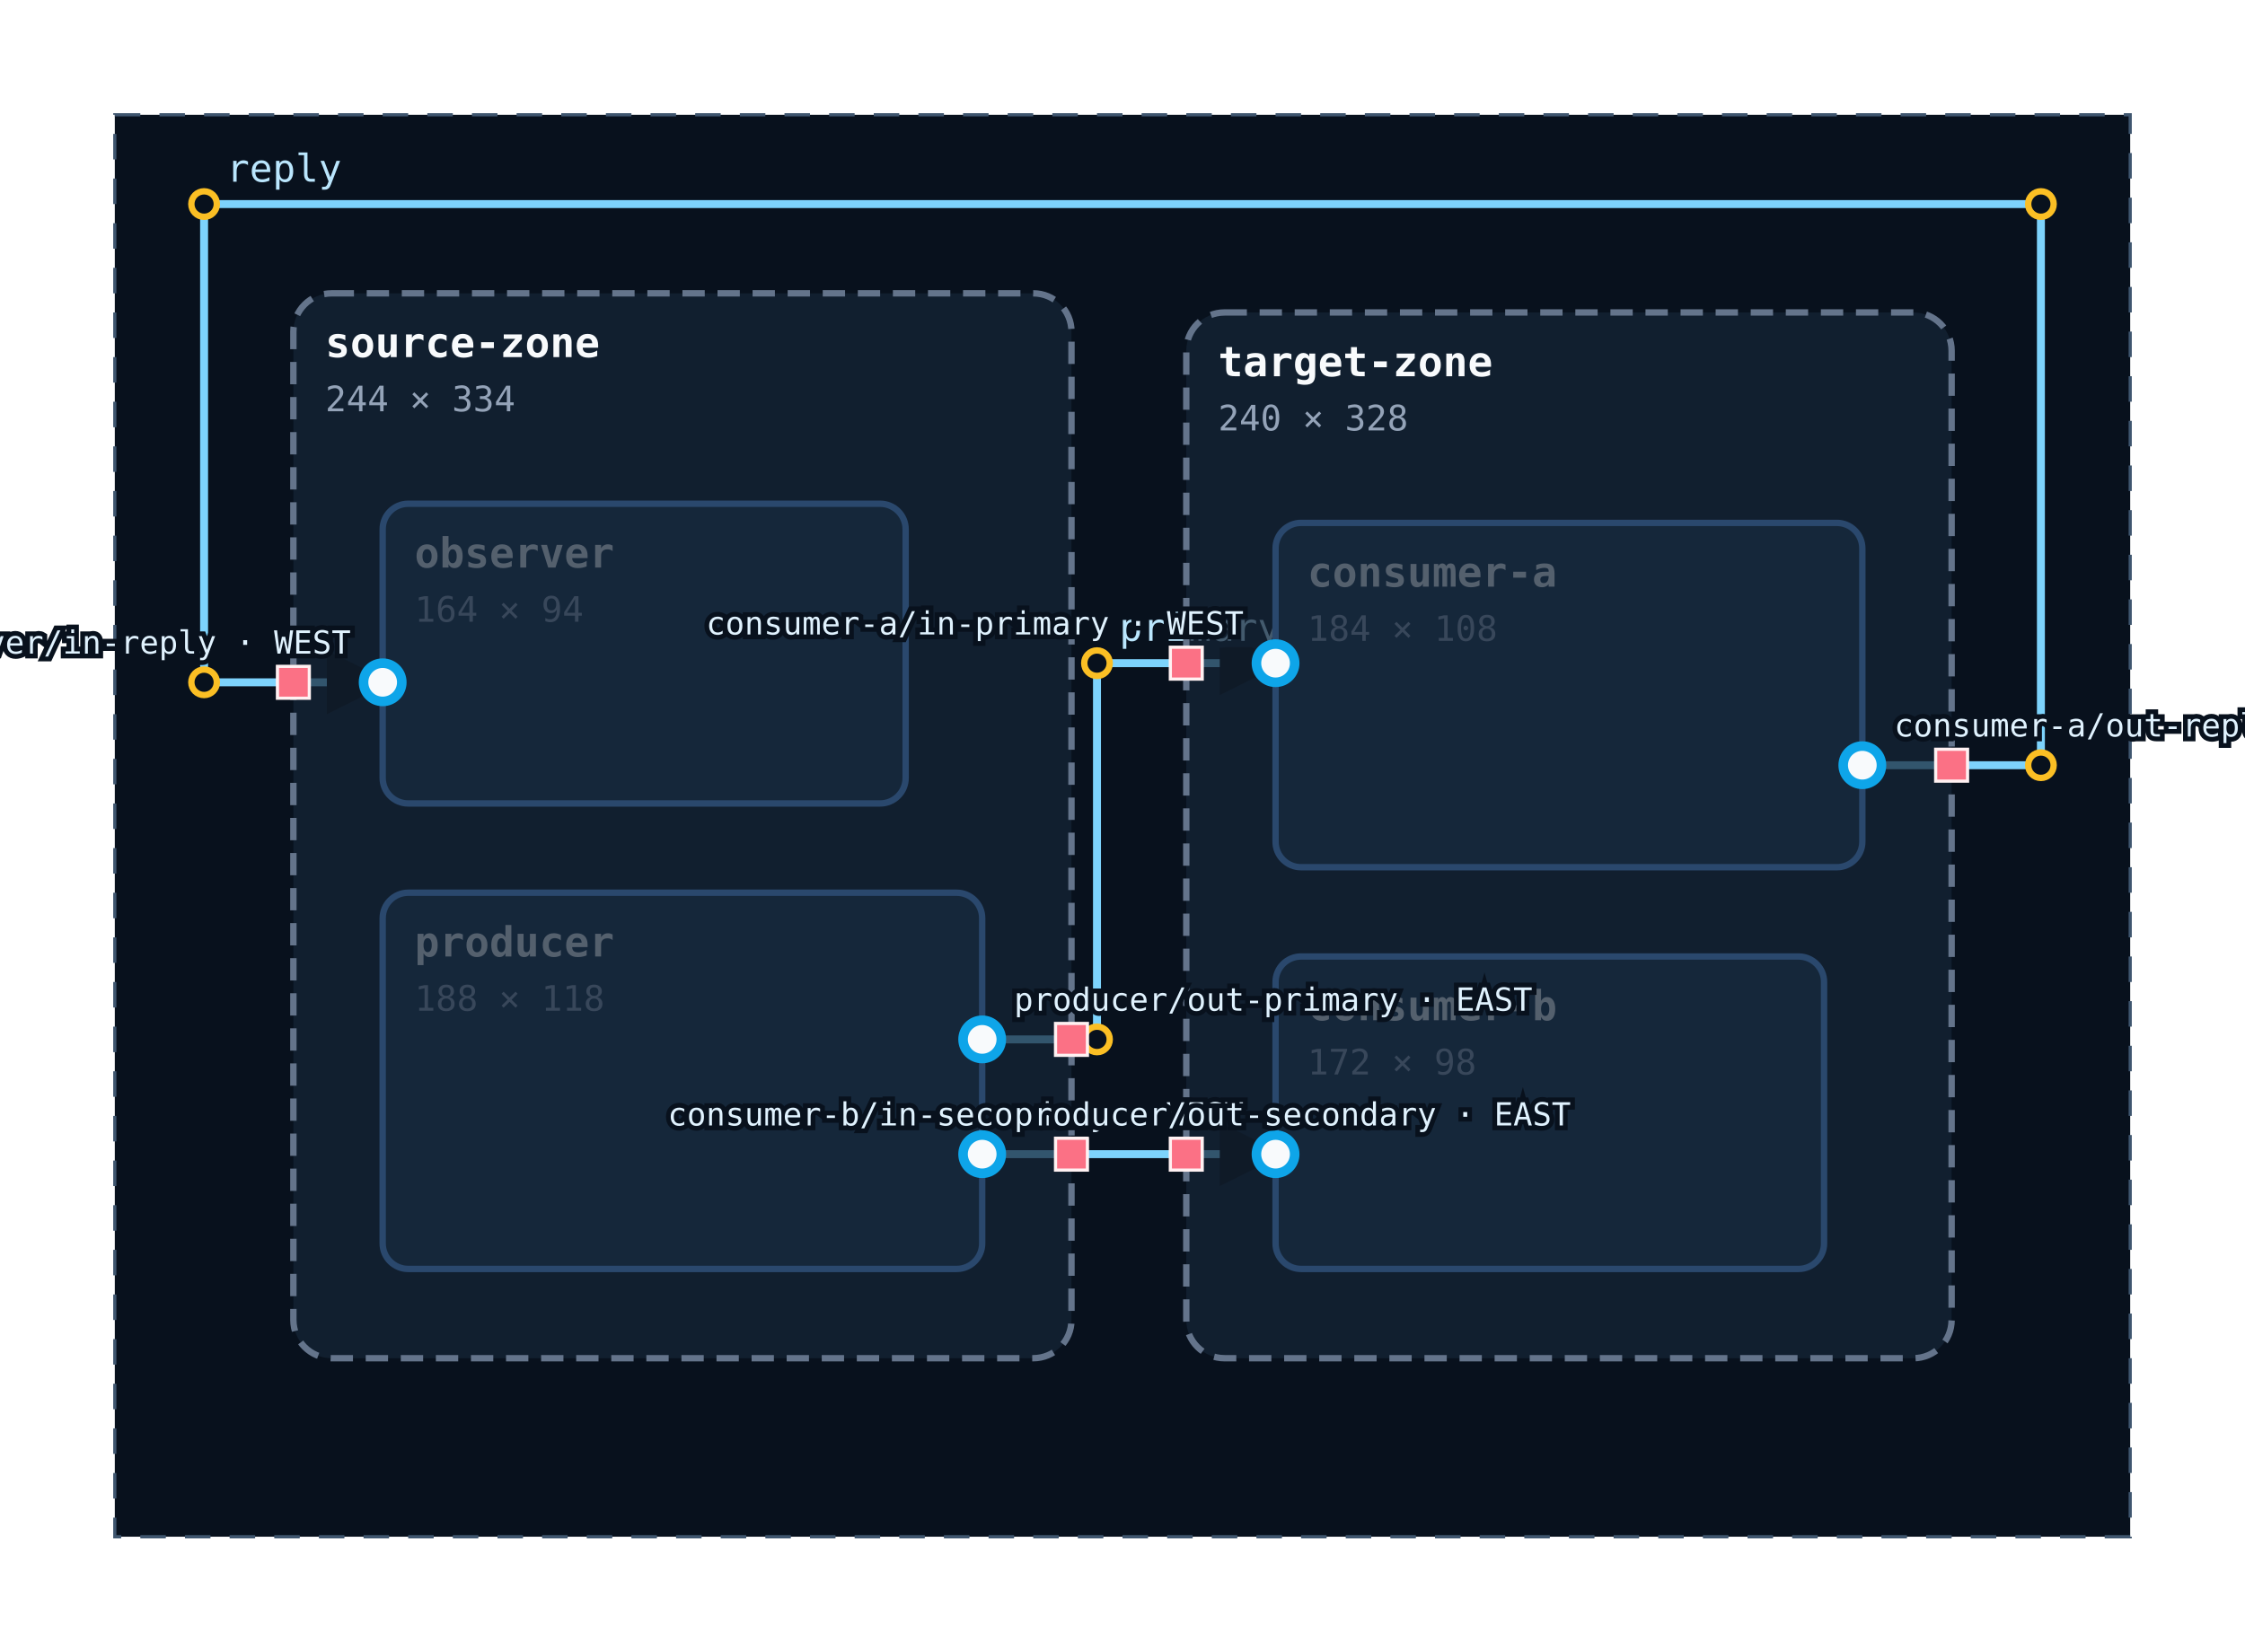
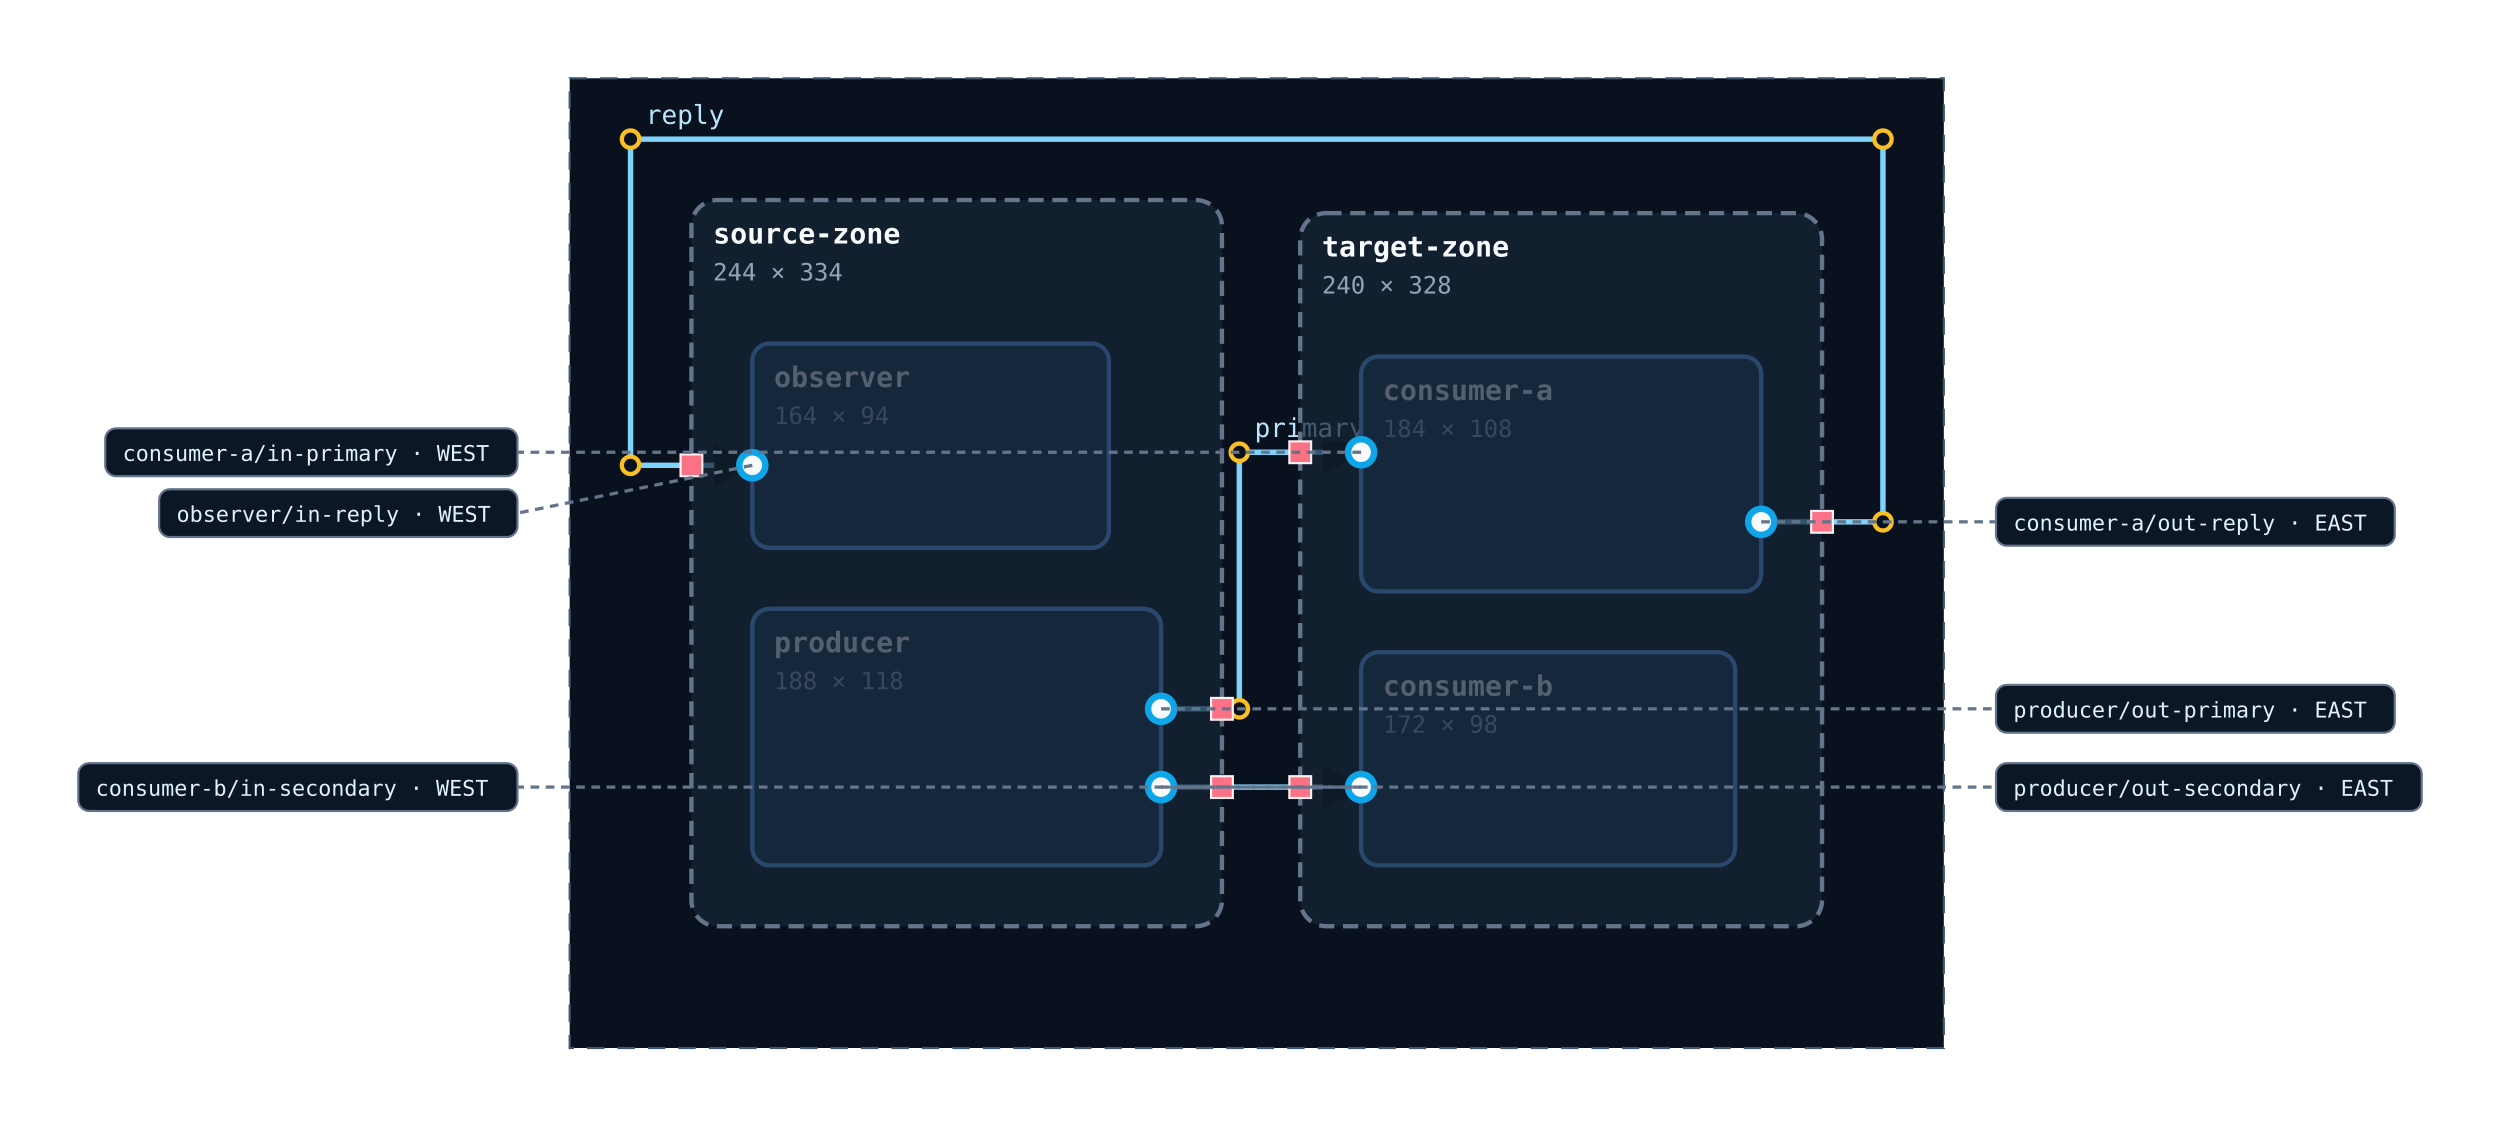
- <svg xmlns="http://www.w3.org/2000/svg" role="img" aria-label="Fixed · RIGHT" data-direction="RIGHT" viewBox="-36 -36 704 518">
+ <svg xmlns="http://www.w3.org/2000/svg" role="img" aria-label="Fixed · RIGHT" data-direction="RIGHT" viewBox="-262 -36 1149.8 518">
  <defs>
    <marker id="arrow" markerWidth="8" markerHeight="8" refX="7" refY="4" orient="auto" markerUnits="strokeWidth">
      <path d="M0,0 L8,4 L0,8 Z" />
    </marker>
-     <style>.bounds{fill:#08111d;stroke:#3f566f;stroke-dasharray:8 6;stroke-width:1}.edge polyline{fill:none;stroke:#7dd3fc;stroke-width:2.5;stroke-linejoin:round;stroke-linecap:round}.edge text{fill:#bae6fd;font:12px ui-monospace,monospace;paint-order:stroke;stroke:#08111d;stroke-width:4}.bend{fill:#08111d;stroke:#fbbf24;stroke-width:2}.gateway{fill:#fb7185;stroke:#fff1f2;stroke-width:1}.node rect{stroke-width:2}.node.compound rect{fill:#162536;fill-opacity:.72;stroke:#64748b;stroke-dasharray:7 4}.node.leaf rect{fill:#172f46;stroke:#60a5fa}.node-id{fill:#f8fafc;font:600 13px ui-monospace,monospace}.node-size{fill:#94a3b8;font:11px ui-monospace,monospace}.port circle{fill:#f8fafc;stroke:#0ea5e9;stroke-width:3}.port text{fill:#e0f2fe;font:10px ui-monospace,monospace;paint-order:stroke;stroke:#08111d;stroke-width:3}</style>
+     <style>.bounds{fill:#08111d;stroke:#3f566f;stroke-dasharray:8 6;stroke-width:1}.edge polyline{fill:none;stroke:#7dd3fc;stroke-width:2.5;stroke-linejoin:round;stroke-linecap:round}.edge text{fill:#bae6fd;font:12px ui-monospace,monospace;paint-order:stroke;stroke:#08111d;stroke-width:4}.bend{fill:#08111d;stroke:#fbbf24;stroke-width:2}.gateway{fill:#fb7185;stroke:#fff1f2;stroke-width:1}.node rect{stroke-width:2}.node.compound rect{fill:#162536;fill-opacity:.72;stroke:#64748b;stroke-dasharray:7 4}.node.leaf rect{fill:#172f46;stroke:#60a5fa}.node-id{fill:#f8fafc;font:600 13px ui-monospace,monospace}.node-size{fill:#94a3b8;font:11px ui-monospace,monospace}.port circle{fill:#f8fafc;stroke:#0ea5e9;stroke-width:3}.port-label-leader{stroke:#64748b;stroke-width:1.5;stroke-dasharray:4 3}.port-label-box{fill:#0b1725;stroke:#64748b;stroke-width:1}.port-label-text{fill:#e0f2fe;font:10px ui-monospace,monospace}</style>
  </defs>
  <rect class="bounds" data-kind="layout-bounds" x="0" y="0" width="632" height="446" />
  <g data-layer="edges">
    <g class="edge" data-edge-id="primary">
      <polyline points="272,290 308,290 308,172 364,172" marker-end="url(#arrow)" />
      <circle class="bend" data-edge-id="primary" data-bend-index="0" cx="308" cy="290" r="4" />
      <circle class="bend" data-edge-id="primary" data-bend-index="1" cx="308" cy="172" r="4" />
      <text x="315" y="165">primary</text>
    </g>
    <g class="edge" data-edge-id="reply">
      <polyline points="548,204 604,204 604,28 28,28 28,178 84,178" marker-end="url(#arrow)" />
      <circle class="bend" data-edge-id="reply" data-bend-index="0" cx="604" cy="204" r="4" />
      <circle class="bend" data-edge-id="reply" data-bend-index="1" cx="604" cy="28" r="4" />
      <circle class="bend" data-edge-id="reply" data-bend-index="2" cx="28" cy="28" r="4" />
      <circle class="bend" data-edge-id="reply" data-bend-index="3" cx="28" cy="178" r="4" />
      <text x="35" y="21">reply</text>
    </g>
    <g class="edge" data-edge-id="secondary">
      <polyline points="272,326 364,326" marker-end="url(#arrow)" />
      <text x="371" y="319">secondary</text>
    </g>
  </g>
  <g data-layer="nodes">
    <g class="node leaf" data-node-id="consumer-a" data-parent-id="target-zone">
      <rect x="364" y="128" width="184" height="108" rx="8" />
      <text class="node-id" x="374" y="148">consumer-a</text>
      <text class="node-size" x="374" y="165">184 × 108</text>
    </g>
    <g class="node leaf" data-node-id="consumer-b" data-parent-id="target-zone">
      <rect x="364" y="264" width="172" height="98" rx="8" />
      <text class="node-id" x="374" y="284">consumer-b</text>
      <text class="node-size" x="374" y="301">172 × 98</text>
    </g>
    <g class="node leaf" data-node-id="observer" data-parent-id="source-zone">
      <rect x="84" y="122" width="164" height="94" rx="8" />
      <text class="node-id" x="94" y="142">observer</text>
      <text class="node-size" x="94" y="159">164 × 94</text>
    </g>
    <g class="node leaf" data-node-id="producer" data-parent-id="source-zone">
      <rect x="84" y="244" width="188" height="118" rx="8" />
      <text class="node-id" x="94" y="264">producer</text>
      <text class="node-size" x="94" y="281">188 × 118</text>
    </g>
    <g class="node compound" data-node-id="source-zone">
      <rect x="56" y="56" width="244" height="334" rx="12" />
      <text class="node-id" x="66" y="76">source-zone</text>
      <text class="node-size" x="66" y="93">244 × 334</text>
    </g>
    <g class="node compound" data-node-id="target-zone">
      <rect x="336" y="62" width="240" height="328" rx="12" />
      <text class="node-id" x="346" y="82">target-zone</text>
      <text class="node-size" x="346" y="99">240 × 328</text>
    </g>
  </g>
  <g data-layer="gateways">
    <rect class="gateway" data-edge-id="primary" data-node-id="source-zone" x="295" y="285" width="10" height="10" />
    <rect class="gateway" data-edge-id="primary" data-node-id="target-zone" x="331" y="167" width="10" height="10" />
    <rect class="gateway" data-edge-id="reply" data-node-id="target-zone" x="571" y="199" width="10" height="10" />
    <rect class="gateway" data-edge-id="reply" data-node-id="source-zone" x="51" y="173" width="10" height="10" />
    <rect class="gateway" data-edge-id="secondary" data-node-id="source-zone" x="295" y="321" width="10" height="10" />
    <rect class="gateway" data-edge-id="secondary" data-node-id="target-zone" x="331" y="321" width="10" height="10" />
  </g>
  <g data-layer="ports">
    <g class="port" data-port-id="consumer-a/in-primary" data-side="WEST">
      <circle cx="364" cy="172" r="6" />
-       <text x="354" y="163" text-anchor="end">consumer-a/in-primary · WEST</text>
    </g>
    <g class="port" data-port-id="consumer-a/out-reply" data-side="EAST">
      <circle cx="548" cy="204" r="6" />
-       <text x="558" y="195" text-anchor="start">consumer-a/out-reply · EAST</text>
    </g>
    <g class="port" data-port-id="consumer-b/in-secondary" data-side="WEST">
      <circle cx="364" cy="326" r="6" />
-       <text x="354" y="317" text-anchor="end">consumer-b/in-secondary · WEST</text>
    </g>
    <g class="port" data-port-id="observer/in-reply" data-side="WEST">
      <circle cx="84" cy="178" r="6" />
-       <text x="74" y="169" text-anchor="end">observer/in-reply · WEST</text>
    </g>
    <g class="port" data-port-id="producer/out-primary" data-side="EAST">
      <circle cx="272" cy="290" r="6" />
-       <text x="282" y="281" text-anchor="start">producer/out-primary · EAST</text>
    </g>
    <g class="port" data-port-id="producer/out-secondary" data-side="EAST">
      <circle cx="272" cy="326" r="6" />
-       <text x="282" y="317" text-anchor="start">producer/out-secondary · EAST</text>
+     </g>
+     <g class="port-label" data-kind="port-label" data-label-port-id="consumer-a/in-primary" data-side="WEST" data-label-x="-213.6" data-label-y="161" data-label-width="189.6" data-label-height="22">
+       <line class="port-label-leader" x1="364" y1="172" x2="-24" y2="172" />
+       <rect class="port-label-box" x="-213.6" y="161" width="189.6" height="22" rx="5" />
+       <text class="port-label-text" x="-205.6" y="176">consumer-a/in-primary · WEST</text>
+     </g>
+     <g class="port-label" data-kind="port-label" data-label-port-id="observer/in-reply" data-side="WEST" data-label-x="-188.8" data-label-y="189" data-label-width="164.8" data-label-height="22">
+       <line class="port-label-leader" x1="84" y1="178" x2="-24" y2="200" />
+       <rect class="port-label-box" x="-188.8" y="189" width="164.8" height="22" rx="5" />
+       <text class="port-label-text" x="-180.8" y="204">observer/in-reply · WEST</text>
+     </g>
+     <g class="port-label" data-kind="port-label" data-label-port-id="consumer-b/in-secondary" data-side="WEST" data-label-x="-226" data-label-y="315" data-label-width="202" data-label-height="22">
+       <line class="port-label-leader" x1="364" y1="326" x2="-24" y2="326" />
+       <rect class="port-label-box" x="-226" y="315" width="202" height="22" rx="5" />
+       <text class="port-label-text" x="-218" y="330">consumer-b/in-secondary · WEST</text>
+     </g>
+     <g class="port-label" data-kind="port-label" data-label-port-id="consumer-a/out-reply" data-side="EAST" data-label-x="656" data-label-y="193" data-label-width="183.4" data-label-height="22">
+       <line class="port-label-leader" x1="548" y1="204" x2="656" y2="204" />
+       <rect class="port-label-box" x="656" y="193" width="183.4" height="22" rx="5" />
+       <text class="port-label-text" x="664" y="208">consumer-a/out-reply · EAST</text>
+     </g>
+     <g class="port-label" data-kind="port-label" data-label-port-id="producer/out-primary" data-side="EAST" data-label-x="656" data-label-y="279" data-label-width="183.4" data-label-height="22">
+       <line class="port-label-leader" x1="272" y1="290" x2="656" y2="290" />
+       <rect class="port-label-box" x="656" y="279" width="183.4" height="22" rx="5" />
+       <text class="port-label-text" x="664" y="294">producer/out-primary · EAST</text>
+     </g>
+     <g class="port-label" data-kind="port-label" data-label-port-id="producer/out-secondary" data-side="EAST" data-label-x="656" data-label-y="315" data-label-width="195.8" data-label-height="22">
+       <line class="port-label-leader" x1="272" y1="326" x2="656" y2="326" />
+       <rect class="port-label-box" x="656" y="315" width="195.8" height="22" rx="5" />
+       <text class="port-label-text" x="664" y="330">producer/out-secondary · EAST</text>
    </g>
  </g>
</svg>
